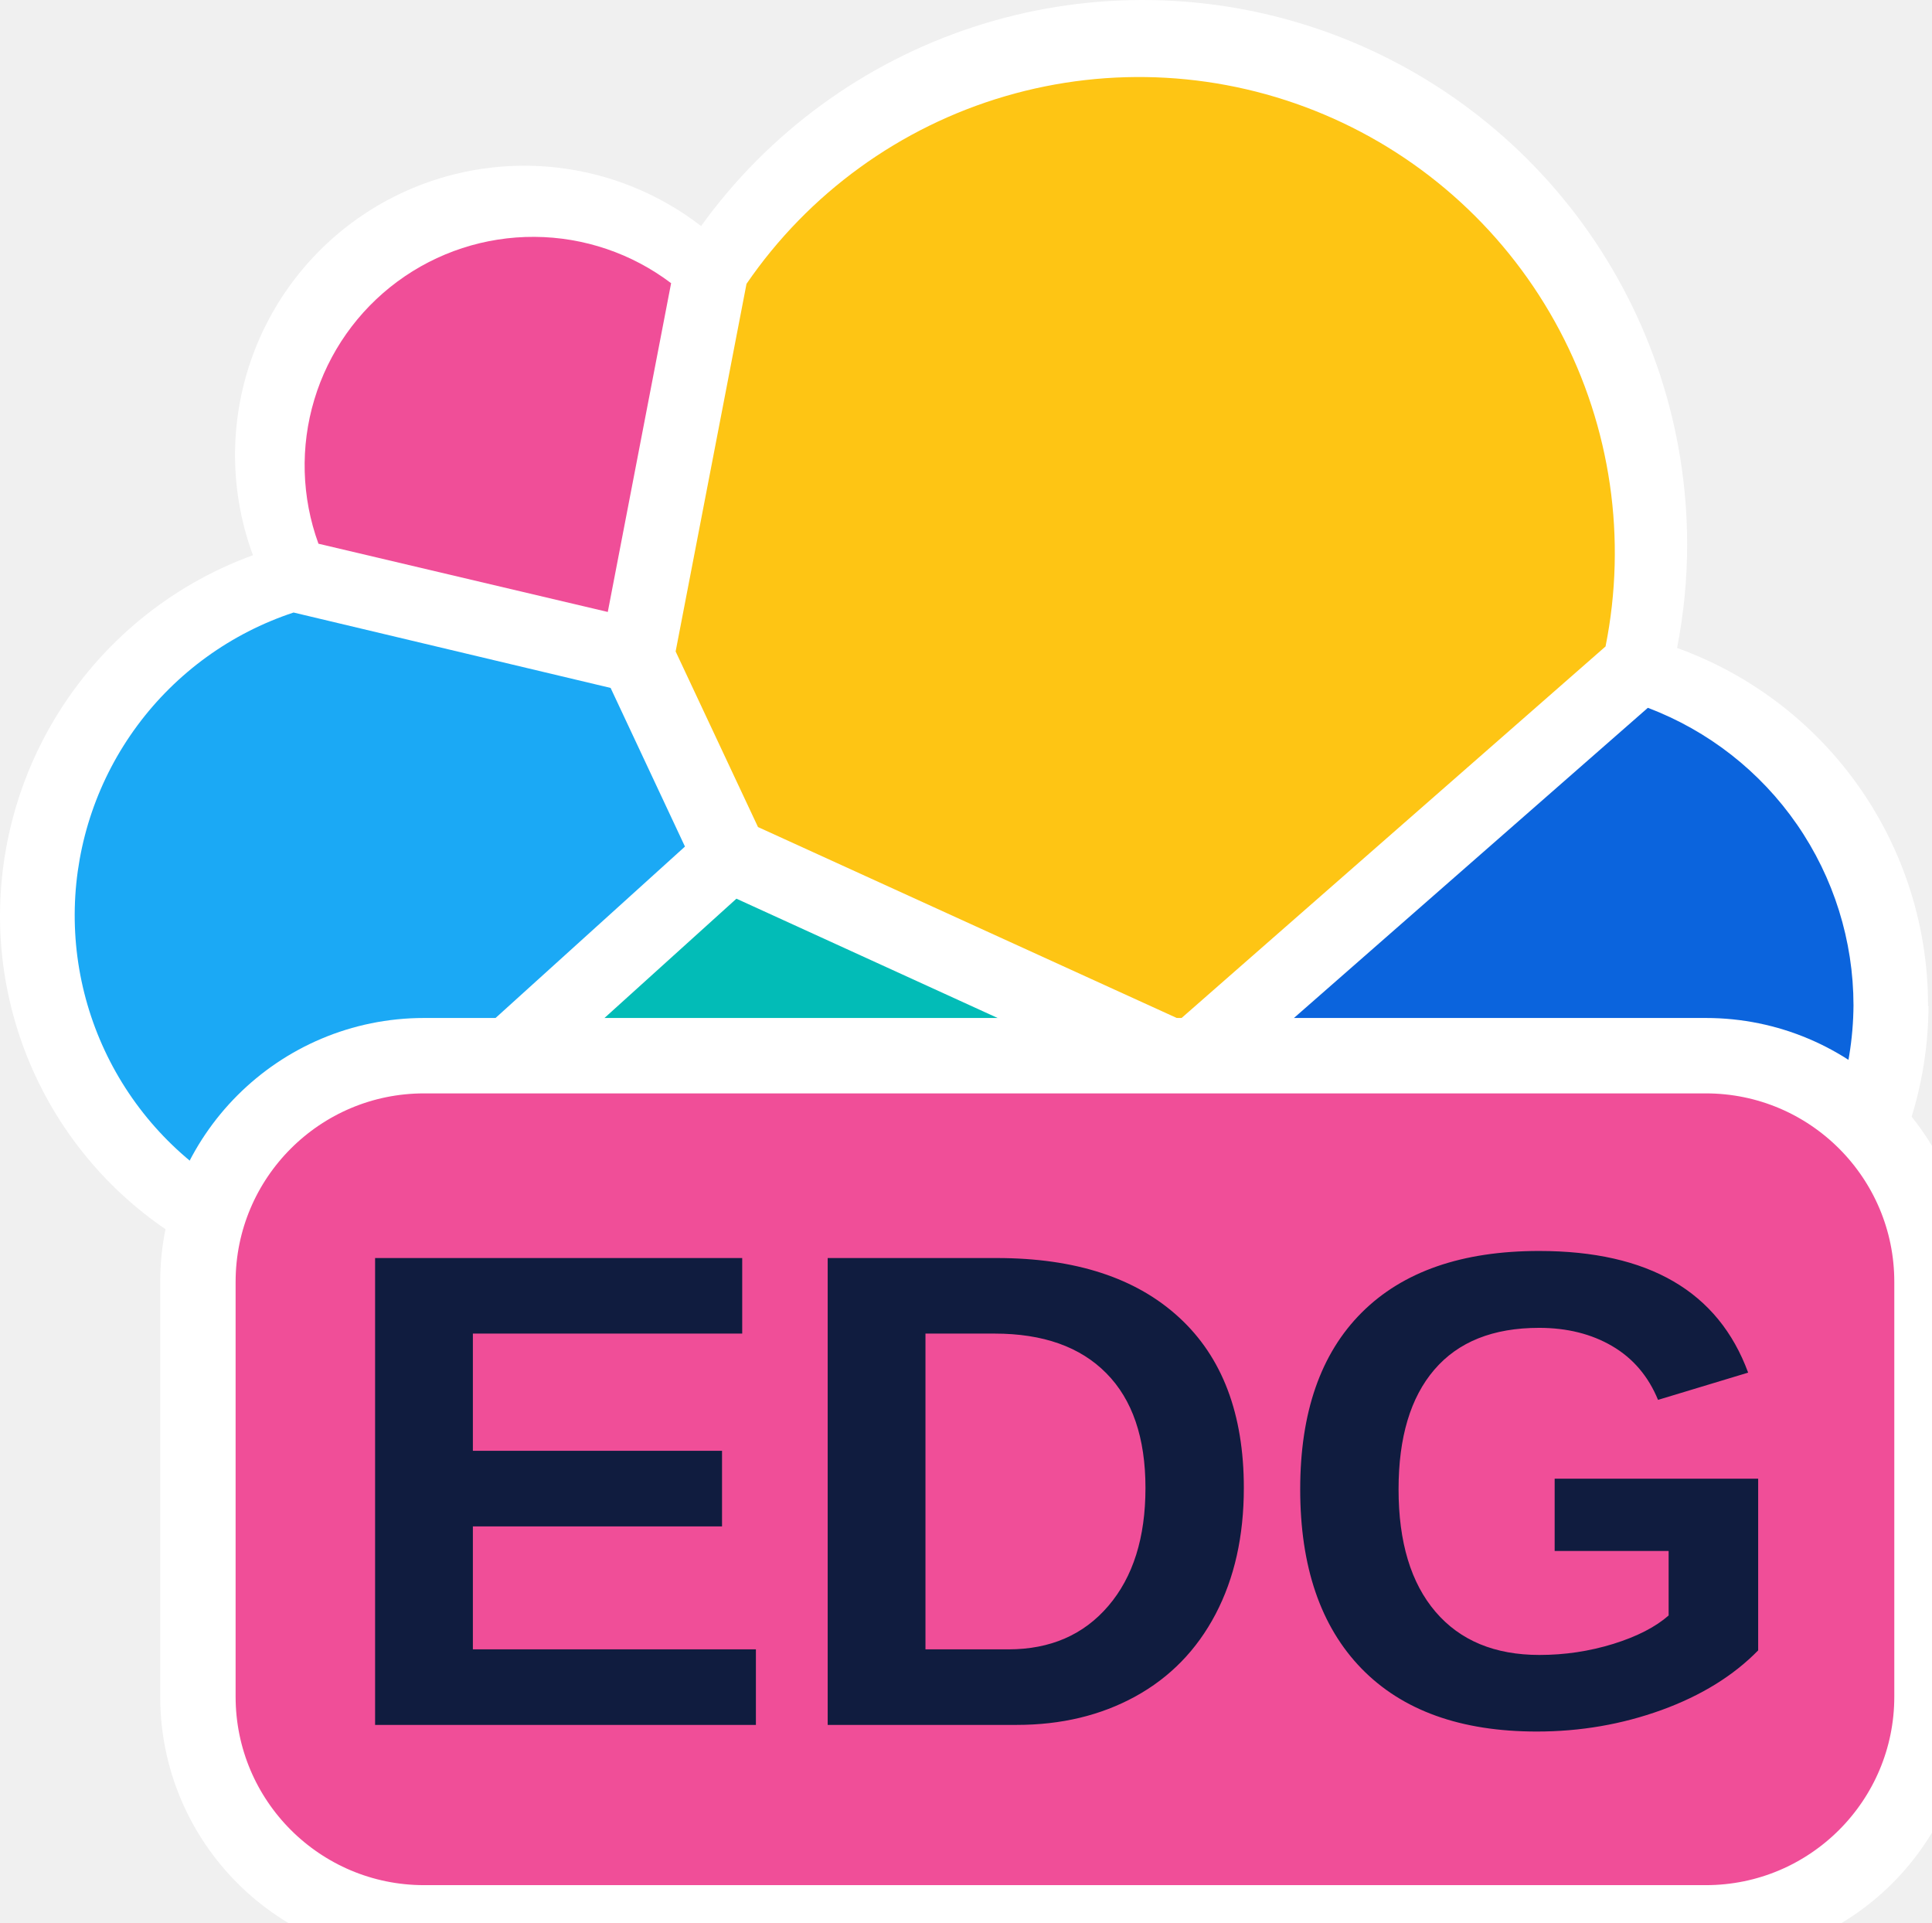
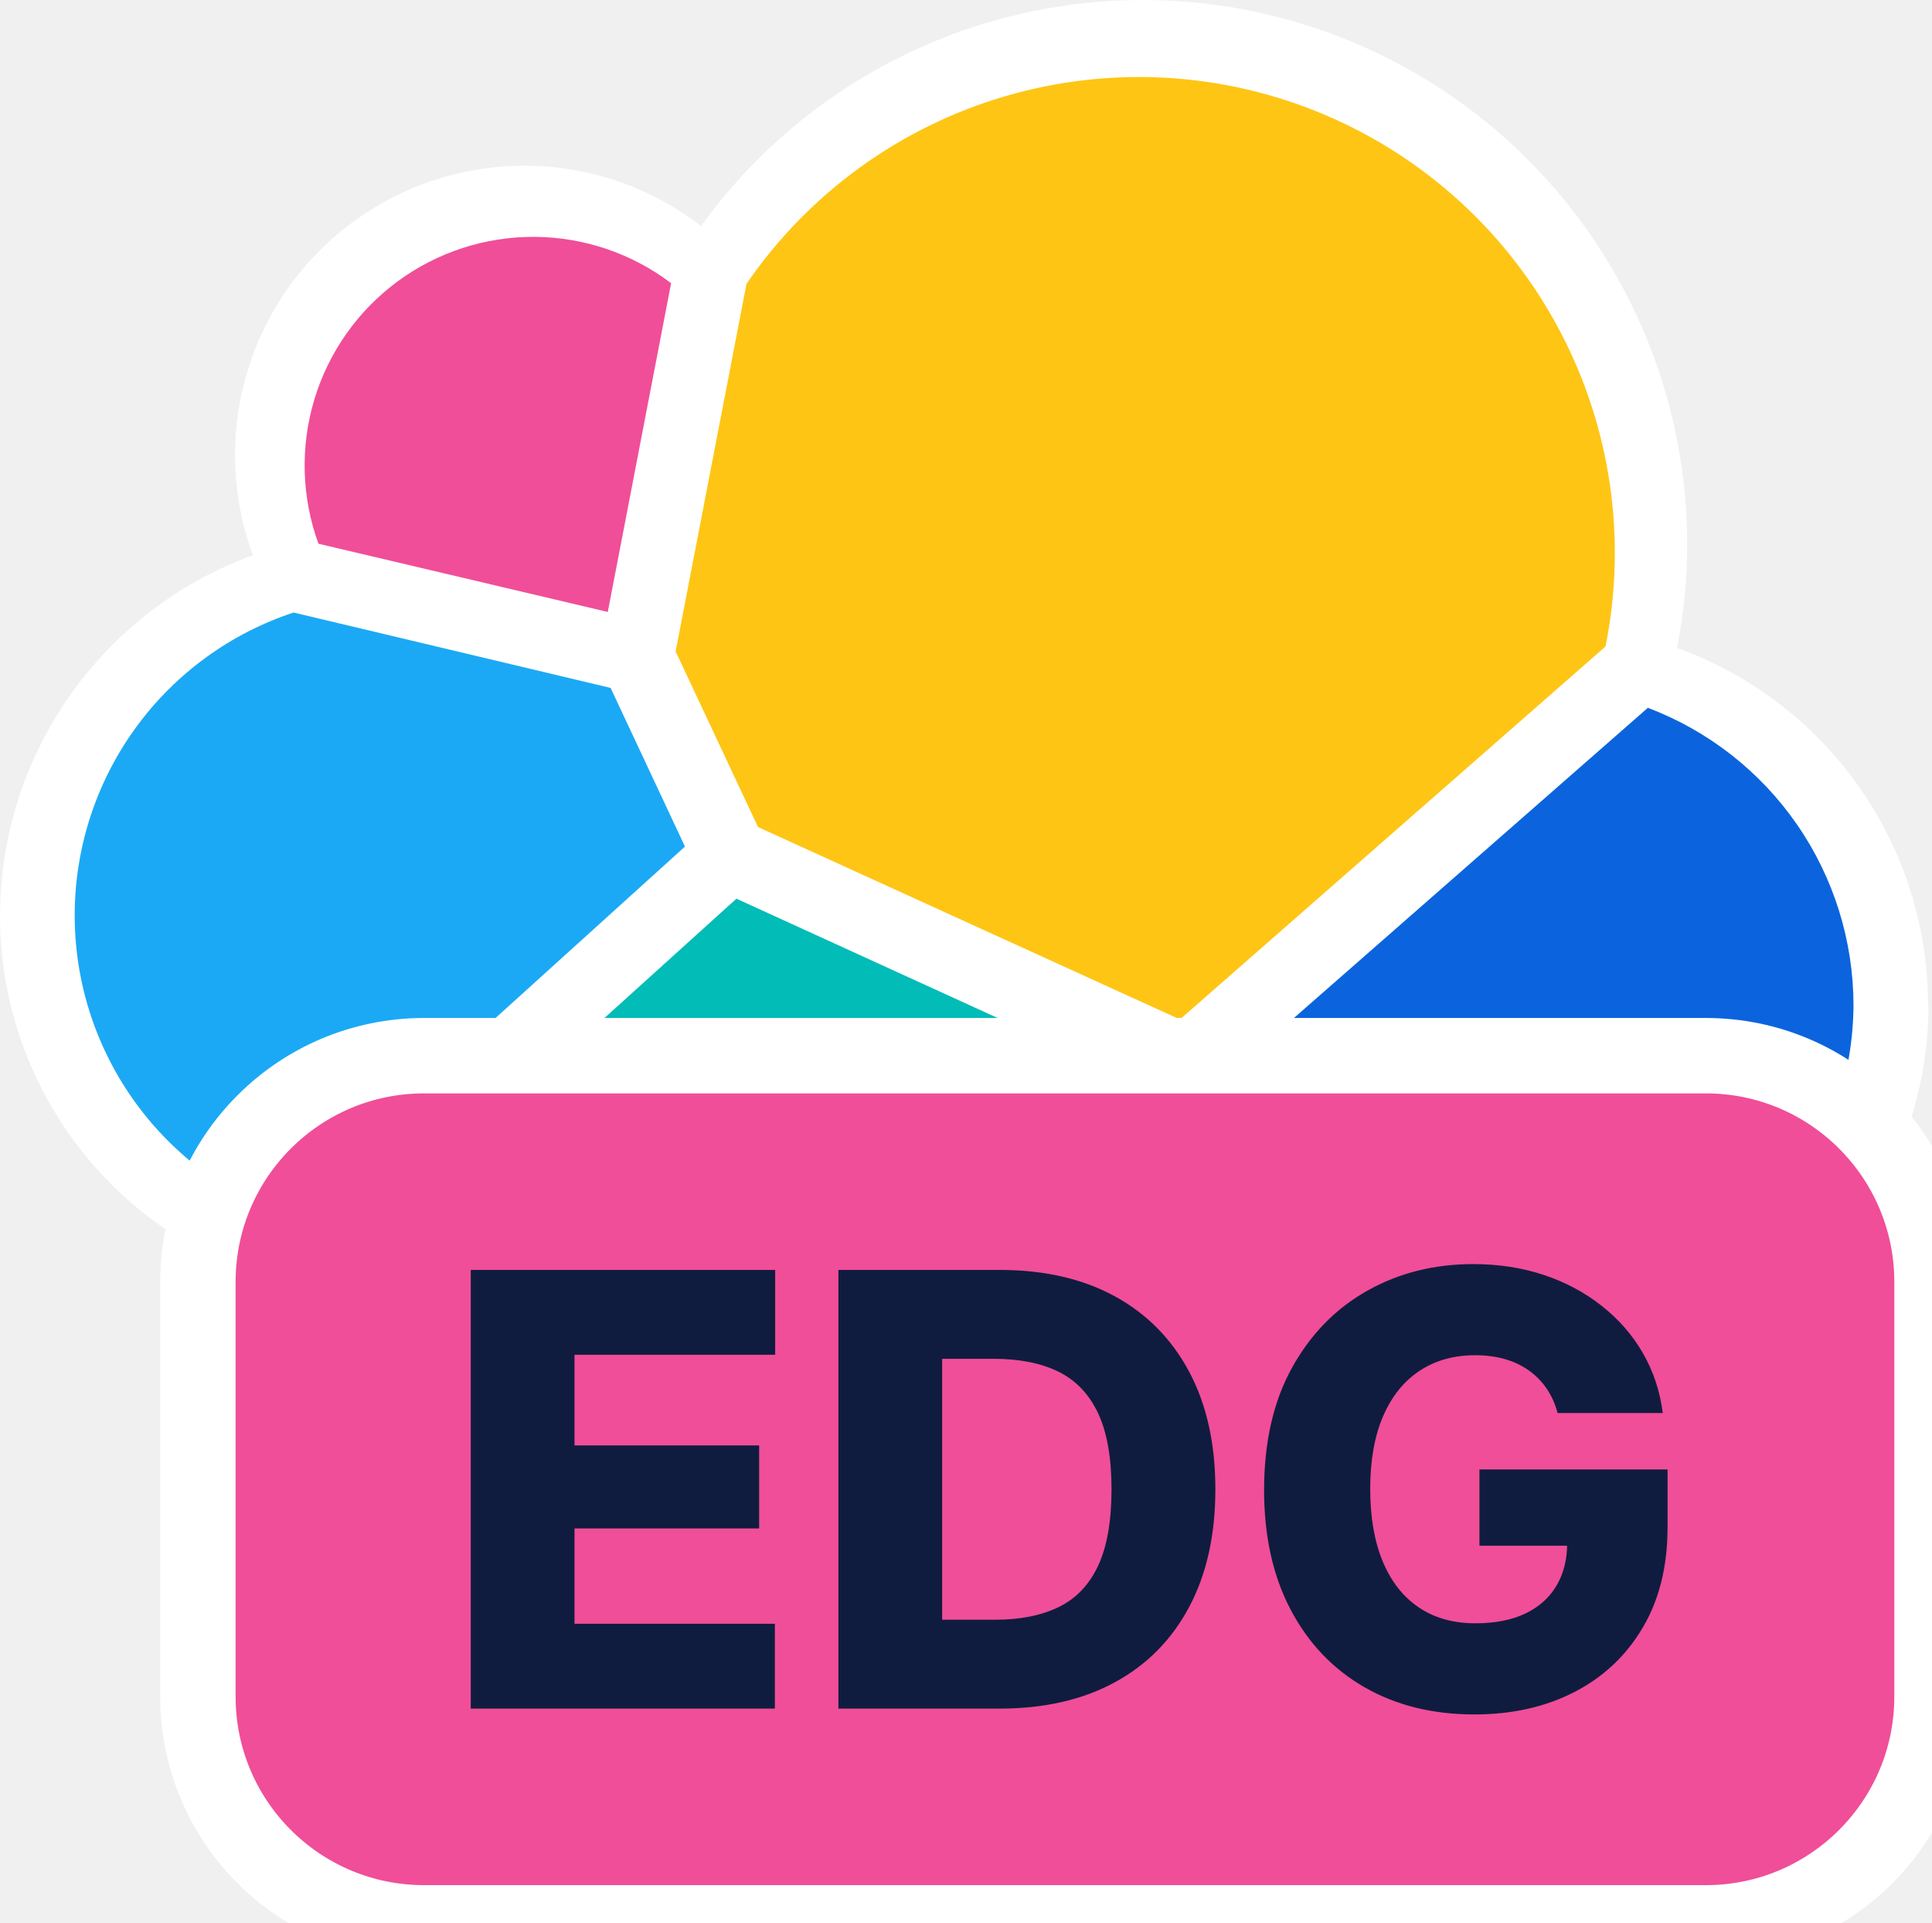
<svg xmlns="http://www.w3.org/2000/svg" width="205" height="204" viewBox="0 0 205 204" fill="none">
  <g>
    <path d="M204.58 106.744C204.603 98.436 202.056 90.326 197.289 83.523C192.521 76.72 185.766 71.558 177.95 68.744C178.661 65.12 179.02 61.436 179.02 57.744C179.015 45.528 175.137 33.629 167.945 23.755C160.752 13.882 150.615 6.542 138.99 2.791C127.365 -0.96 114.849 -0.929 103.242 2.878C91.636 6.686 81.534 14.075 74.39 23.984C69.118 19.911 62.664 17.665 56.002 17.584C49.341 17.504 42.834 19.593 37.464 23.536C32.095 27.479 28.154 33.063 26.237 39.443C24.321 45.824 24.532 52.654 26.84 58.904C19.015 61.753 12.249 66.929 7.451 73.736C2.653 80.543 0.053 88.656 0 96.984C-0.033 105.33 2.527 113.48 7.326 120.309C12.125 127.138 18.927 132.307 26.79 135.104C25.168 143.453 25.412 152.057 27.506 160.301C29.601 168.544 33.492 176.222 38.903 182.784C44.314 189.347 51.109 194.631 58.802 198.258C66.495 201.885 74.895 203.765 83.4 203.764C92.556 203.772 101.581 201.59 109.722 197.402C117.863 193.213 124.884 187.138 130.2 179.684C135.455 183.802 141.912 186.091 148.588 186.201C155.264 186.312 161.793 184.238 167.181 180.295C172.569 176.353 176.522 170.758 178.437 164.362C180.352 157.965 180.125 151.119 177.79 144.864C185.623 142.013 192.394 136.832 197.193 130.016C201.992 123.201 204.587 115.079 204.63 106.744" fill="white" />
    <path d="M80.43 87.744L125.2 108.154L170.36 68.584C172.647 57.175 170.923 45.326 165.48 35.042C160.036 24.758 151.208 16.669 140.487 12.145C129.767 7.62 117.813 6.937 106.647 10.212C95.482 13.486 85.79 20.516 79.21 30.114L71.69 69.114L80.43 87.744Z" fill="#FEC514" />
    <path d="M34.1 135.154C31.769 146.616 33.479 158.533 38.94 168.877C44.401 179.221 53.276 187.355 64.056 191.896C74.836 196.436 86.856 197.103 98.072 193.783C109.288 190.463 119.009 183.36 125.581 173.684L133.031 134.844L123.031 115.844L78.141 95.344L34.1 135.154Z" fill="#02BCB7" />
    <path d="M33.79 57.684L64.49 64.924L71.21 30.044C67.036 26.884 61.952 25.16 56.717 25.129C51.481 25.098 46.377 26.762 42.166 29.873C37.955 32.983 34.864 37.373 33.354 42.386C31.844 47.398 31.997 52.765 33.79 57.684Z" fill="#F04E98" />
    <path d="M31.151 64.984C24.518 67.175 18.727 71.364 14.57 76.978C10.414 82.591 8.096 89.353 7.935 96.335C7.774 103.318 9.778 110.179 13.671 115.978C17.564 121.777 23.157 126.229 29.68 128.724L72.68 89.814L64.79 72.984L31.151 64.984Z" fill="#1BA9F5" />
    <path d="M133.44 173.684C137.012 176.435 141.284 178.128 145.77 178.572C150.256 179.016 154.777 178.191 158.818 176.193C162.859 174.195 166.259 171.103 168.63 167.269C171.001 163.434 172.248 159.012 172.23 154.504C172.243 151.636 171.749 148.789 170.77 146.094L140.12 138.924L133.44 173.684Z" fill="#9ADC30" />
    <path d="M139.68 130.894L173.43 138.784C180.166 136.513 186.025 132.197 190.191 126.437C194.357 120.678 196.622 113.762 196.67 106.654C196.664 99.801 194.573 93.112 190.676 87.475C186.779 81.838 181.259 77.52 174.85 75.094L130.72 113.764L139.68 130.894Z" fill="#0B64DD" />
  </g>
  <rect x="21" y="112" width="184" height="92" rx="24" fill="#F04E98" stroke="#fff" stroke-width="8" />
-   <text x="113" y="183" text-anchor="middle" font-family="Arial, Helvetica, sans-serif" font-weight="700" font-size="72" fill="#101C3F">EDG</text>
+   <path d="M49.95 181.27V134.73H82.25V143.73H60.96V153.35H80.55V162.16H60.96V172.27H82.22V181.27ZM106.07 181.27H93.68V171.84H105.6Q109.6 171.84 112.35 170.49Q115.11 169.14 116.53 166.09Q117.94 163.04 117.94 158Q117.94 152.96 116.51 149.92Q115.07 146.88 112.3 145.52Q109.52 144.16 105.45 144.16H93.48V134.73H106.07Q113.16 134.73 118.28 137.52Q123.4 140.32 126.18 145.53Q128.96 150.74 128.96 158Q128.96 165.25 126.19 170.47Q123.42 175.69 118.29 178.48Q113.16 181.27 106.07 181.27ZM99.97 134.73V181.27H88.96V134.73ZM156.45 181.89Q149.81 181.89 144.78 179Q139.75 176.11 136.94 170.76Q134.13 165.42 134.13 158.08Q134.13 150.46 137.09 145.11Q140.06 139.75 145.09 136.93Q150.11 134.11 156.32 134.11Q160.33 134.11 163.8 135.26Q167.26 136.41 169.95 138.54Q172.65 140.66 174.32 143.55Q175.99 146.44 176.43 149.91H165.27Q164.89 148.47 164.12 147.33Q163.34 146.19 162.23 145.4Q161.11 144.6 159.68 144.19Q158.25 143.78 156.51 143.78Q153.13 143.78 150.62 145.44Q148.11 147.1 146.75 150.27Q145.39 153.44 145.39 157.94Q145.39 162.47 146.72 165.66Q148.05 168.85 150.54 170.53Q153.03 172.22 156.55 172.22Q159.68 172.22 161.86 171.18Q164.04 170.13 165.16 168.22Q166.29 166.31 166.29 163.71L168.37 163.99H156.98V155.9H176.94V162.02Q176.94 168.25 174.3 172.69Q171.67 177.14 167.04 179.52Q162.42 181.89 156.45 181.89Z" fill="#101C3F" />
</svg>
